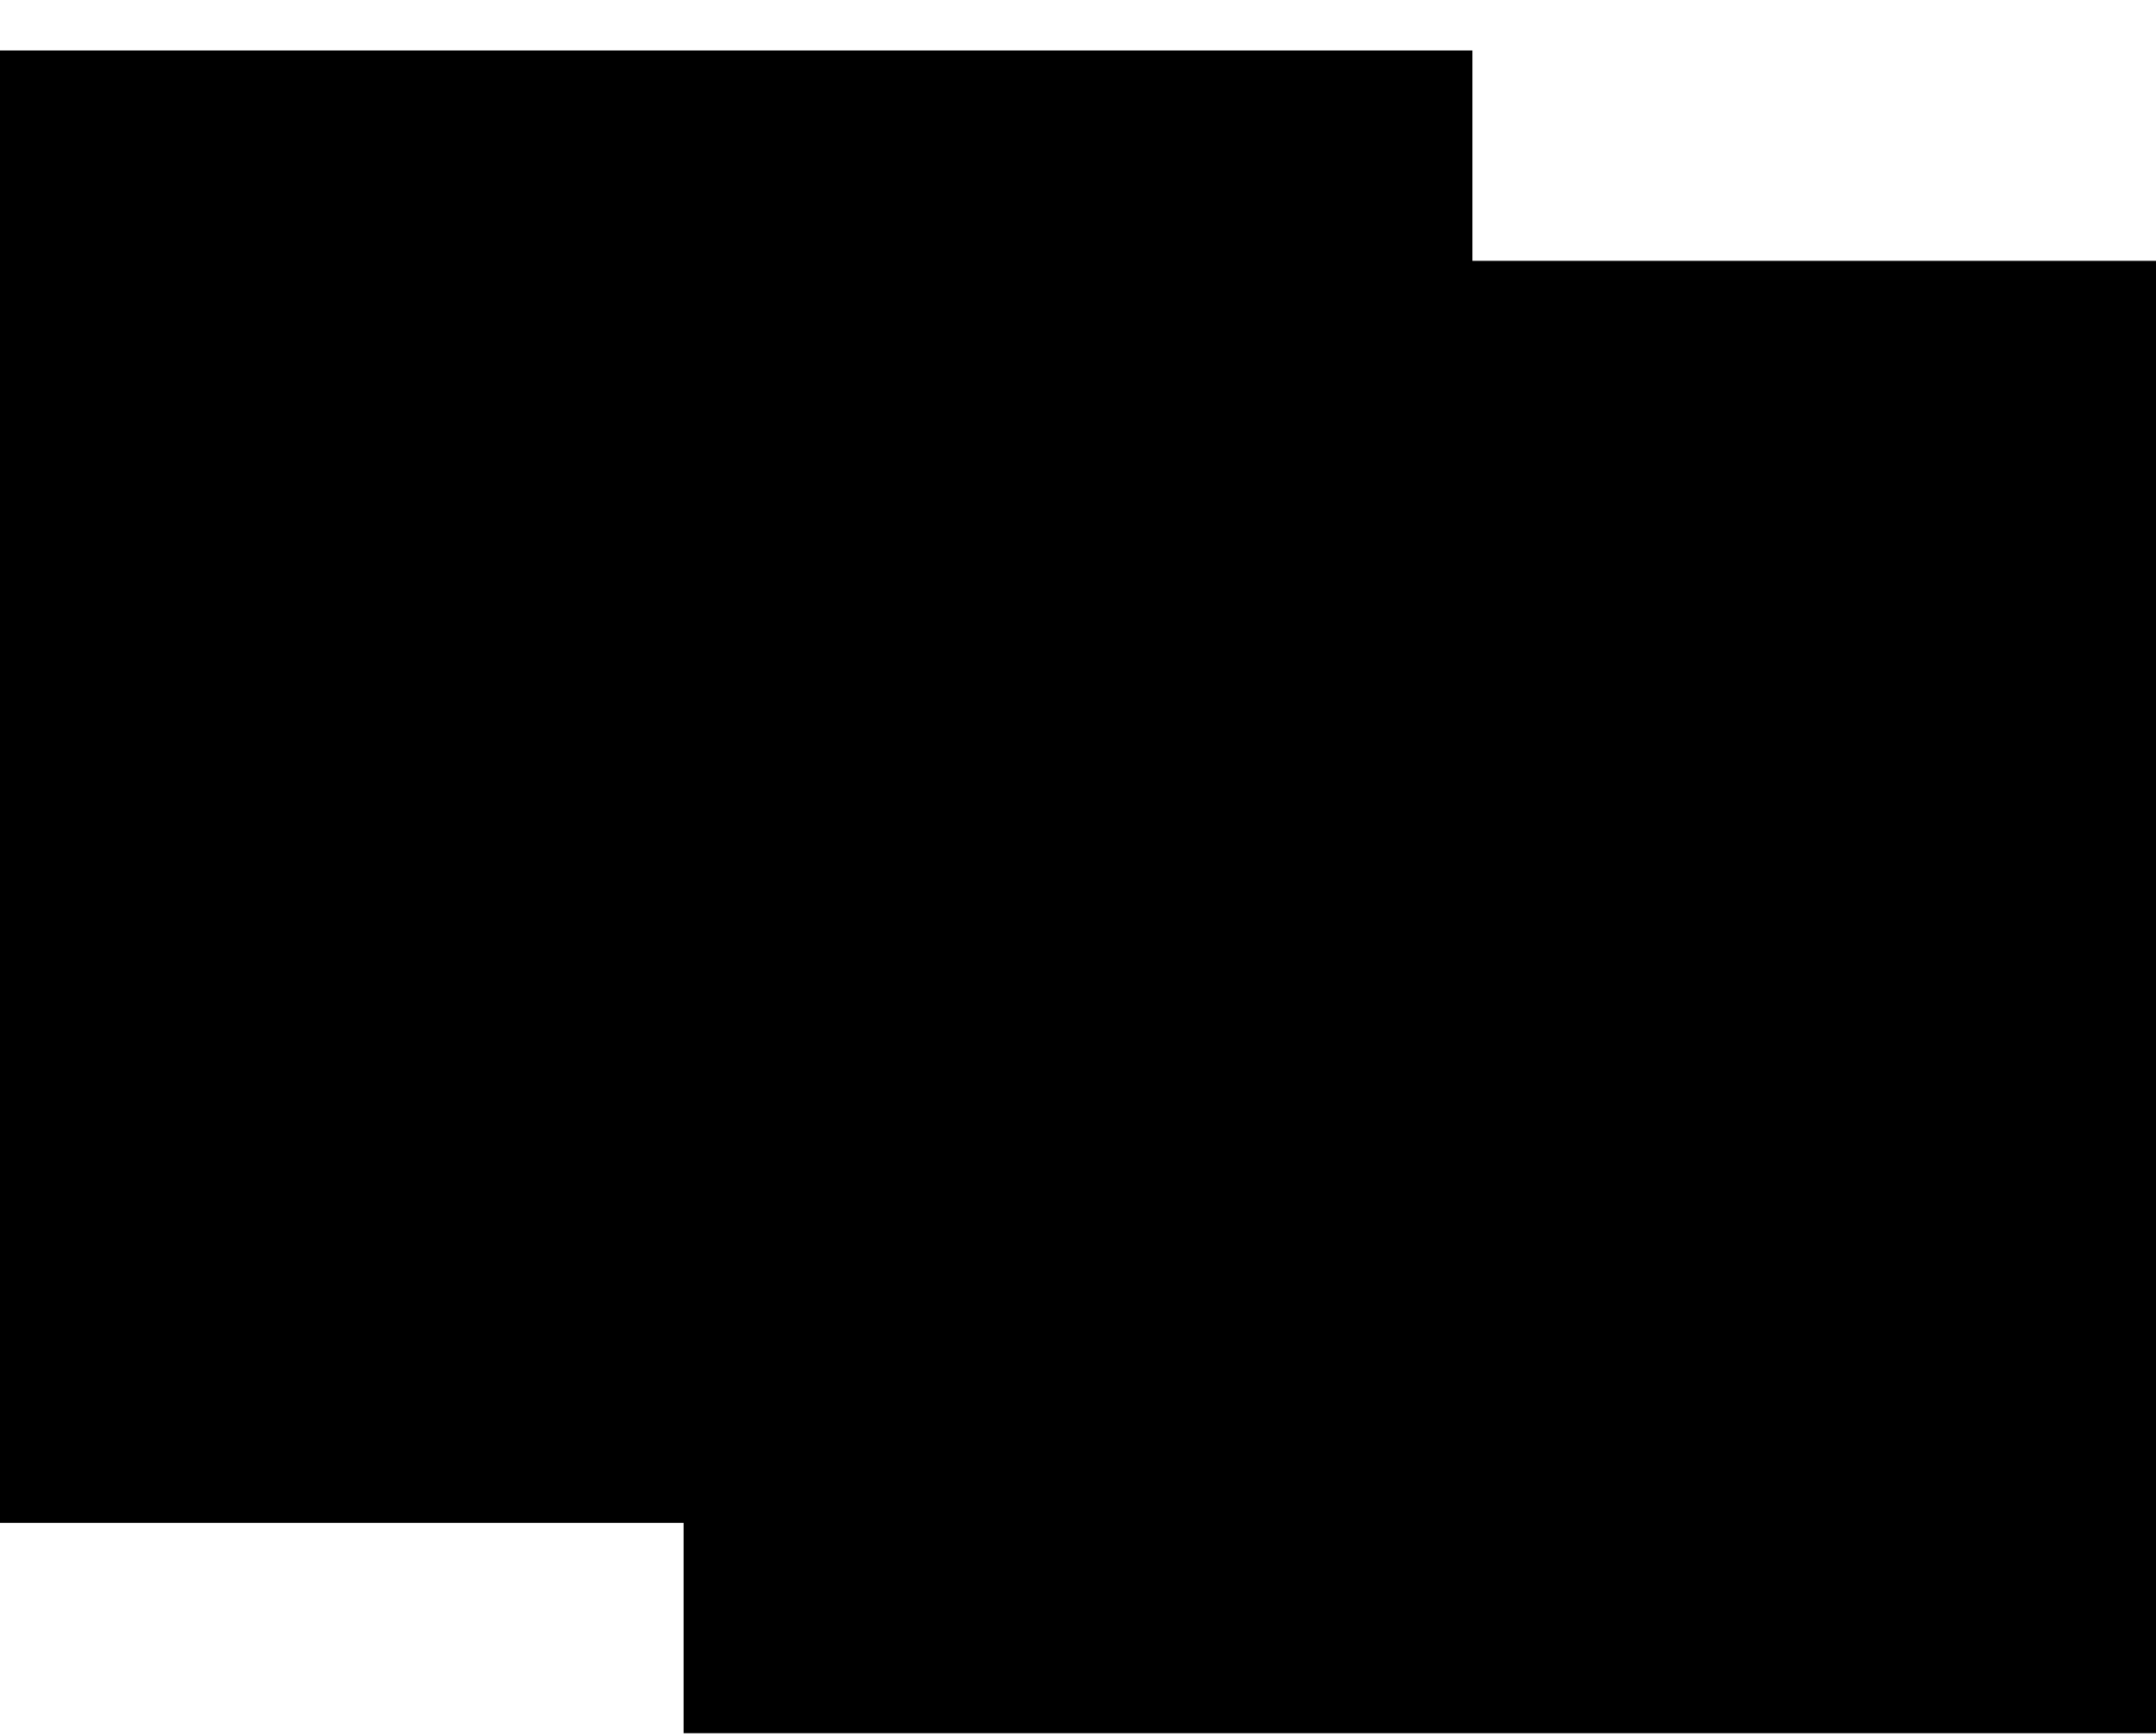
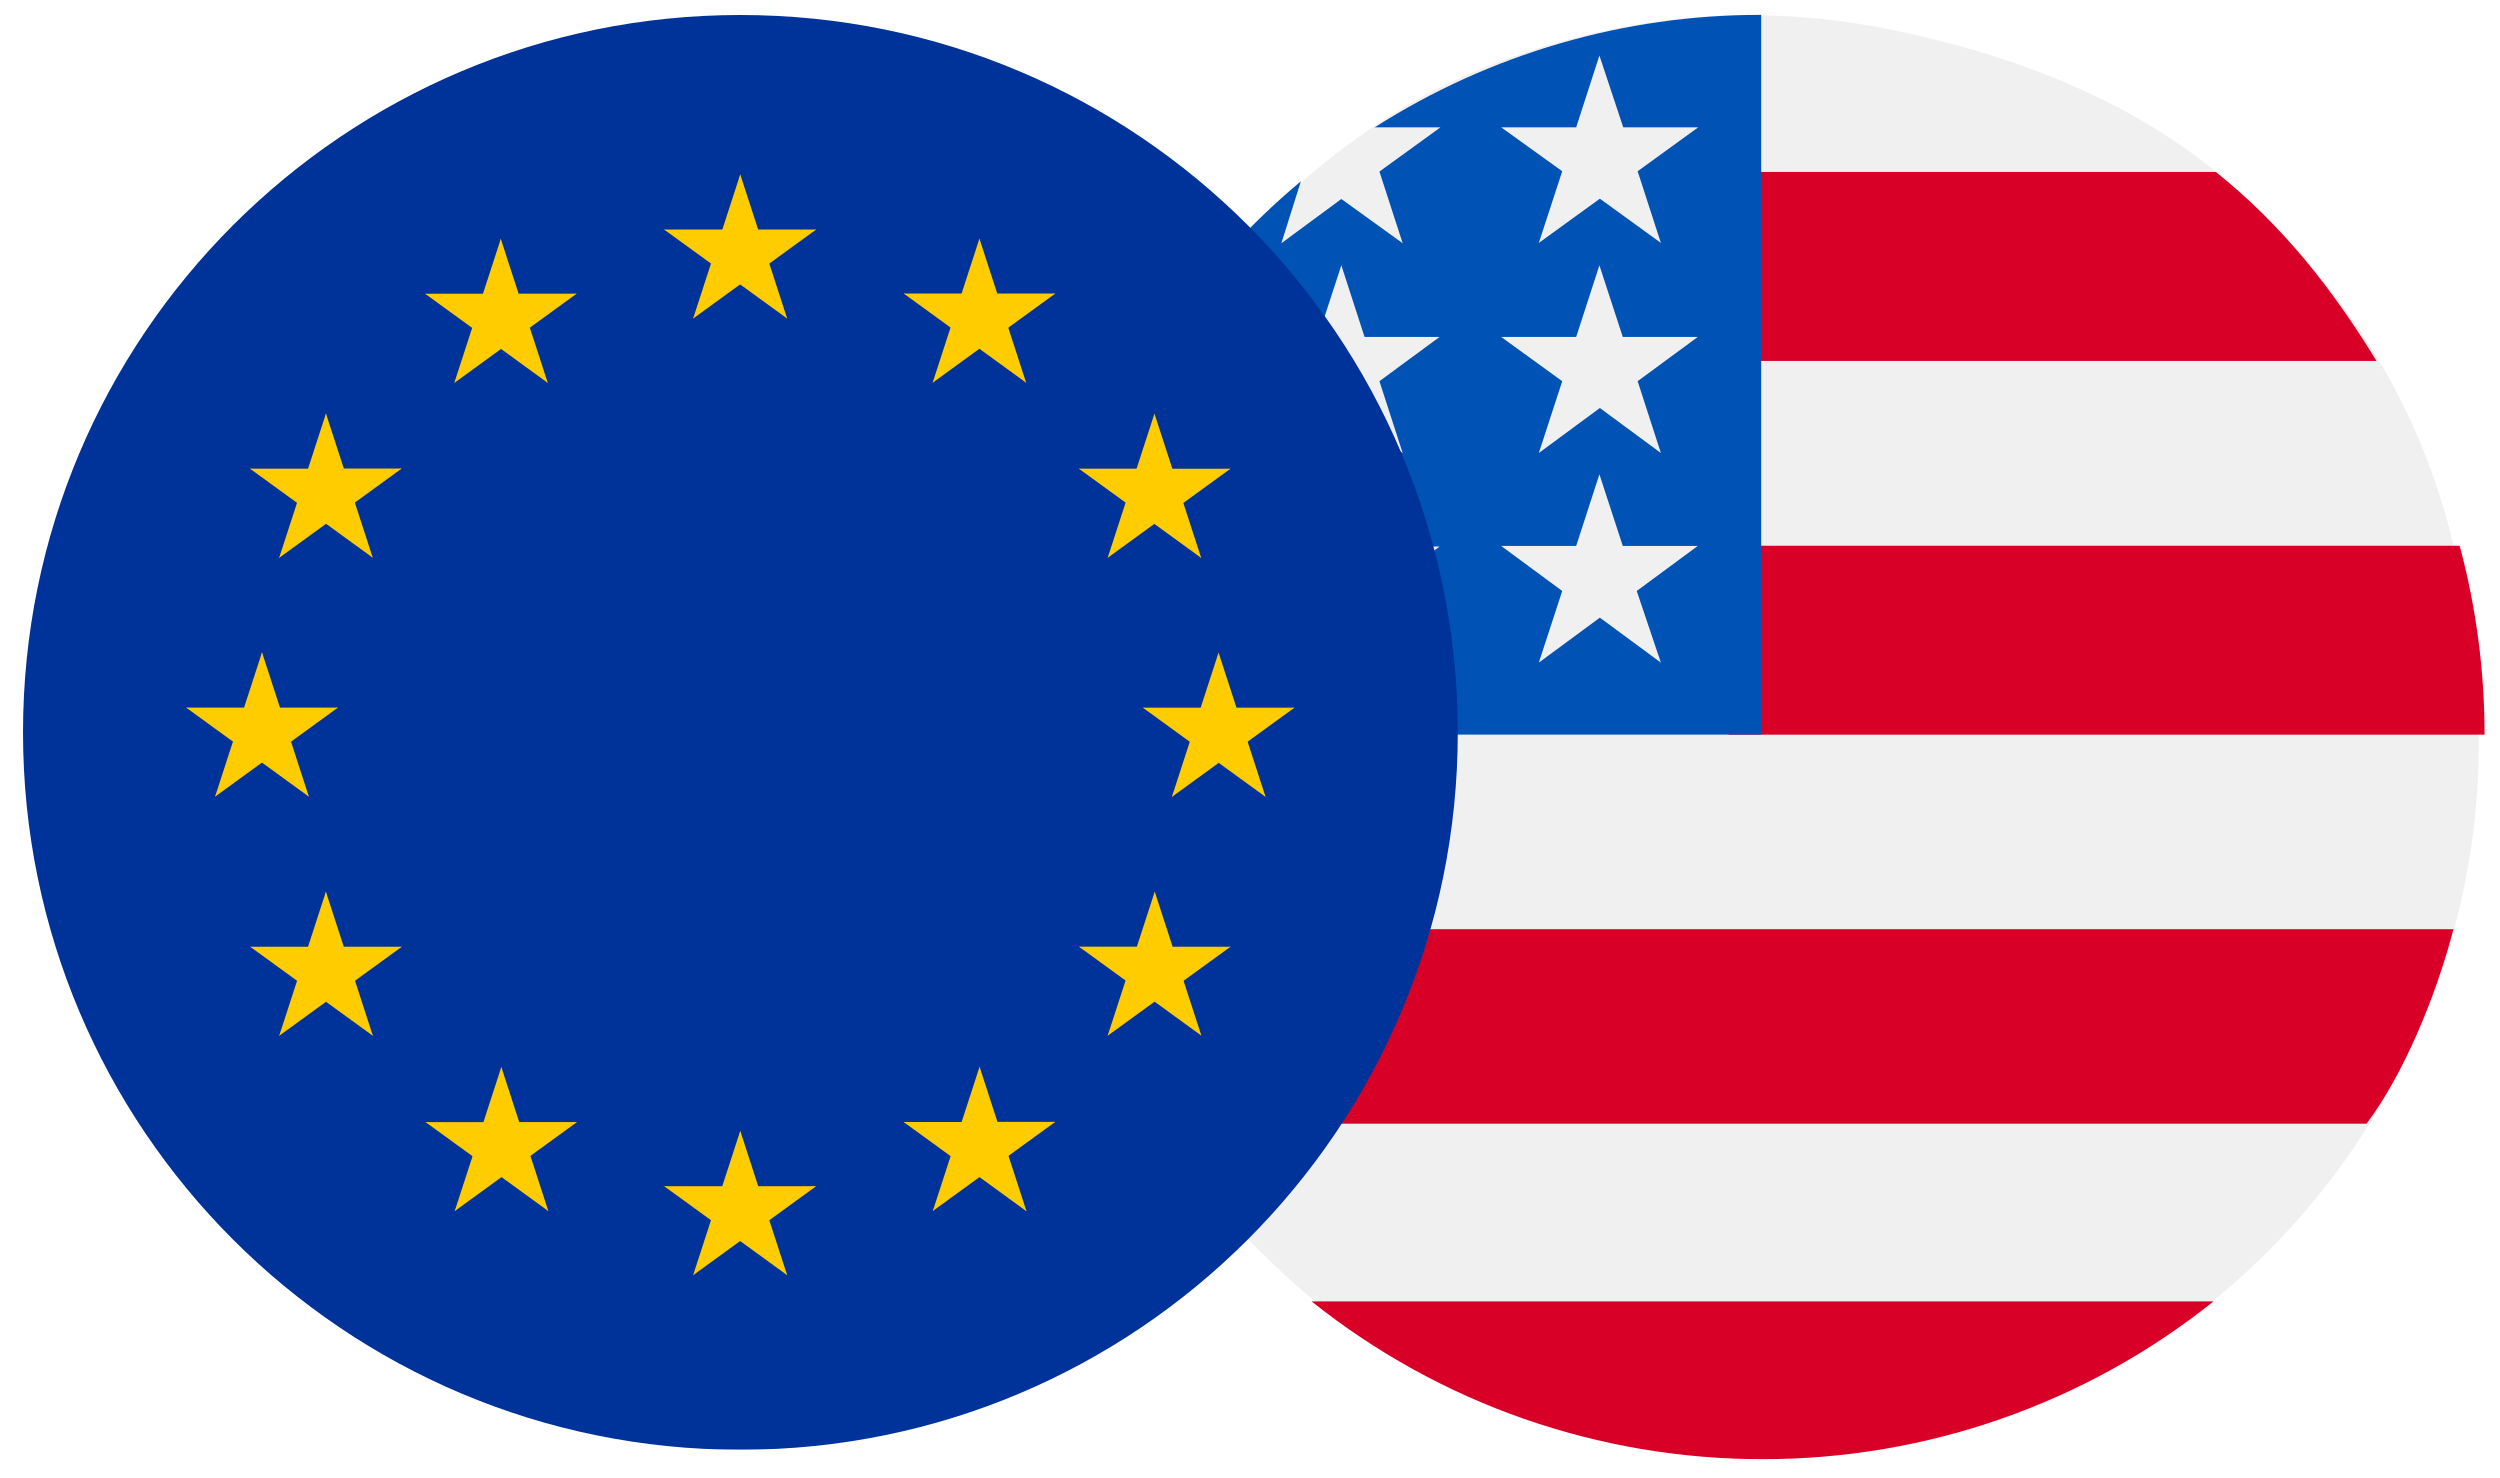
- <svg xmlns="http://www.w3.org/2000/svg" width="41" height="33" viewBox="0 0 41 33" fill="none">
-   <path d="M0 28.96H28V0.96H0V28.96Z" fill="black" />
-   <path d="M13 32.96H41V4.96H13V32.96Z" fill="black" />
+ <svg xmlns="http://www.w3.org/2000/svg" width="88" height="52" viewBox="0 0 88 52" fill="none">
+   <path d="M61.427 51.191C66.438 51.191 71.83 49.979 75.996 47.196C80.162 44.412 83.409 40.455 85.327 35.826C87.244 31.197 87.746 26.103 86.769 21.188C85.846 15.518 83.371 11.28 79.974 7.882C76.294 3.919 71.284 1.986 66.37 1.008C61.456 0.031 56.576 0.586 51.947 2.503C47.318 4.421 43.341 8.34 40.51 12.304C38.075 16.375 36.659 20.99 36.659 26.001C36.659 32.72 39.588 39.279 44.34 44.03C49.091 48.782 54.708 51.191 61.427 51.191Z" fill="#F0F0F0" />
+   <path d="M60.847 25.86H87.457C87.457 23.614 87.162 21.378 86.58 19.209H60.847V25.86Z" fill="#D80027" />
+   <path d="M61.013 12.704H83.652C82.102 10.162 80.323 7.911 77.997 6.053H60.997L61.013 12.704Z" fill="#D80027" />
+   <path d="M62.058 51.362C67.821 51.365 73.413 49.407 77.916 45.81H46.169C50.68 49.413 56.285 51.371 62.058 51.362Z" fill="#D80027" />
+   <path d="M40.677 39.554H83.303C84.587 37.842 85.734 35.117 86.361 32.707L37.598 32.707C38.227 35.119 39.395 37.5 40.677 39.554Z" fill="#D80027" />
+   <path d="M48.392 4.482H50.704L48.556 6.039L49.374 8.562L47.215 7.005L45.104 8.562L45.79 6.382C43.898 7.962 42.245 9.807 40.882 11.861H41.62L40.248 12.853C40.037 13.207 39.831 13.571 39.636 13.935L40.291 15.946L39.071 15.059C38.77 15.703 38.491 16.358 38.243 17.028L38.96 19.239H41.599L39.451 20.823L40.275 23.346L38.127 21.762L36.855 22.691C36.725 23.742 36.66 24.799 36.659 25.858H61.994V0.523C57.175 0.516 52.455 1.89 48.392 4.482ZM49.374 23.325L47.231 21.741L45.104 23.325L45.922 20.802L43.774 19.218H46.413L47.215 16.716L48.033 19.239H50.672L48.524 20.823L49.374 23.325ZM48.556 13.418L49.374 15.946L47.231 14.362L45.083 15.946L45.901 13.418L43.753 11.861H46.392L47.215 9.338L48.033 11.861H50.672L48.556 13.418ZM58.463 23.325L56.315 21.741L54.166 23.325L54.99 20.802L52.842 19.218H55.481L56.299 16.695L57.122 19.218H59.761L57.613 20.802L58.463 23.325ZM57.645 13.418L58.463 15.946L56.315 14.362L54.166 15.946L54.99 13.418L52.842 11.861H55.481L56.299 9.338L57.122 11.861H59.761L57.645 13.418ZM57.645 6.028L58.463 8.551L56.315 6.994L54.166 8.551L54.99 6.028L52.842 4.482H55.481L56.299 1.954L57.138 4.482H59.777L57.645 6.028Z" fill="#0052B4" />
+   <mask id="mask0_5201_198517" style="mask-type:alpha" maskUnits="userSpaceOnUse" x="0" y="0" width="52" height="52">
+     <circle cx="26.062" cy="25.78" r="25.252" fill="#D9D9D9" />
+   </mask>
+   <g mask="url(#mask0_5201_198517)">
+     <path d="M63.939 0.527H-11.818V51.032H63.939V0.527Z" fill="#003399" />
+     <path d="M26.057 6.139L25.19 8.807L26.524 9.241L26.057 6.139Z" fill="#FFCC00" />
+     <path d="M26.057 6.139L26.924 8.807L25.59 9.241L26.057 6.139Z" fill="#FFCC00" />
+     <path d="M28.728 8.08H25.922V9.483L28.728 8.08Z" fill="#FFCC00" />
+     <path d="M28.728 8.08L26.458 9.729L25.634 8.594L28.728 8.08Z" fill="#FFCC00" />
+     <path d="M27.708 11.213L26.841 8.544L25.506 8.978L27.708 11.213Z" fill="#FFCC00" />
+     <path d="M27.708 11.213L25.438 9.564L26.262 8.429L27.708 11.213Z" fill="#FFCC00" />
+     <path d="M23.378 8.08H26.184V9.483L23.378 8.08Z" fill="#FFCC00" />
+     <path d="M23.378 8.08L25.648 9.729L26.473 8.594L23.378 8.08Z" fill="#FFCC00" />
+     <path d="M24.398 11.213L25.265 8.544L26.599 8.978L24.398 11.213Z" fill="#FFCC00" />
+     <path d="M24.398 11.213L26.668 9.564L25.843 8.429L24.398 11.213Z" fill="#FFCC00" />
+     <path d="M26.057 39.807L25.19 42.475L26.524 42.909L26.057 39.807Z" fill="#FFCC00" />
+     <path d="M26.057 39.807L26.924 42.475L25.59 42.909L26.057 39.807Z" fill="#FFCC00" />
+     <path d="M28.728 41.754H25.922V43.157L28.728 41.754Z" fill="#FFCC00" />
+     <path d="M28.728 41.754L26.458 43.403L25.634 42.268L28.728 41.754Z" fill="#FFCC00" />
+     <path d="M27.708 44.887L26.841 42.218L25.506 42.652L27.708 44.887Z" fill="#FFCC00" />
+     <path d="M27.708 44.887L25.438 43.237L26.262 42.102L27.708 44.887Z" fill="#FFCC00" />
+     <path d="M23.378 41.754H26.184V43.157L23.378 41.754Z" fill="#FFCC00" />
+     <path d="M23.378 41.754L25.648 43.403L26.473 42.268L23.378 41.754Z" fill="#FFCC00" />
+     <path d="M24.398 44.887L25.265 42.218L26.599 42.652L24.398 44.887Z" fill="#FFCC00" />
+     <path d="M24.398 44.887L26.668 43.237L25.843 42.102L24.398 44.887Z" fill="#FFCC00" />
+     <path d="M9.223 22.963L8.356 25.631L9.69 26.065L9.223 22.963Z" fill="#FFCC00" />
+     <path d="M9.223 22.963L10.09 25.631L8.756 26.065L9.223 22.963Z" fill="#FFCC00" />
+     <path d="M11.894 24.908H9.088V26.311L11.894 24.908Z" fill="#FFCC00" />
+     <path d="M11.894 24.908L9.624 26.557L8.799 25.422L11.894 24.908Z" fill="#FFCC00" />
+     <path d="M10.873 28.043L10.006 25.375L8.672 25.808L10.873 28.043Z" fill="#FFCC00" />
+     <path d="M10.873 28.043L8.603 26.394L9.428 25.259L10.873 28.043Z" fill="#FFCC00" />
+     <path d="M6.553 24.908H9.359V26.311L6.553 24.908Z" fill="#FFCC00" />
+     <path d="M6.553 24.908L8.823 26.557L9.648 25.422L6.553 24.908Z" fill="#FFCC00" />
+     <path d="M7.57 28.043L8.437 25.375L9.771 25.808L7.57 28.043Z" fill="#FFCC00" />
+     <path d="M7.57 28.043L9.84 26.394L9.015 25.259L7.57 28.043Z" fill="#FFCC00" />
+     <path d="M15.991 13.479L18.261 11.829L17.436 10.694L15.991 13.479Z" fill="#FFCC00" />
+     <path d="M15.991 13.479L16.858 10.81L18.192 11.243L15.991 13.479Z" fill="#FFCC00" />
+     <path d="M14.965 10.34L17.235 11.989L18.059 10.854L14.965 10.34Z" fill="#FFCC00" />
+     <path d="M14.965 10.34H17.77V11.743L14.965 10.34Z" fill="#FFCC00" />
+     <path d="M17.628 8.408L16.761 11.077L18.095 11.51L17.628 8.408Z" fill="#FFCC00" />
+     <path d="M17.628 8.408L18.495 11.077L17.161 11.51L17.628 8.408Z" fill="#FFCC00" />
+     <path d="M19.282 13.479L17.012 11.829L17.837 10.694L19.282 13.479Z" fill="#FFCC00" />
+     <path d="M19.282 13.479L18.415 10.81L17.081 11.243L19.282 13.479Z" fill="#FFCC00" />
+     <path d="M20.299 10.336L18.029 11.985L17.204 10.85L20.299 10.336Z" fill="#FFCC00" />
+     <path d="M20.299 10.336H17.493V11.739L20.299 10.336Z" fill="#FFCC00" />
+     <path d="M13.121 19.631L12.254 16.962L10.92 17.396L13.121 19.631Z" fill="#FFCC00" />
+     <path d="M13.121 19.631L10.851 17.982L11.676 16.847L13.121 19.631Z" fill="#FFCC00" />
+     <path d="M9.825 19.637L12.095 17.988L11.271 16.852L9.825 19.637Z" fill="#FFCC00" />
+     <path d="M9.825 19.637L10.693 16.968L12.027 17.402L9.825 19.637Z" fill="#FFCC00" />
+     <path d="M8.798 16.496L11.068 18.145L11.892 17.01L8.798 16.496Z" fill="#FFCC00" />
+     <path d="M8.798 16.496H11.603V17.899L8.798 16.496Z" fill="#FFCC00" />
+     <path d="M14.14 16.492L11.87 18.141L11.045 17.006L14.14 16.492Z" fill="#FFCC00" />
+     <path d="M14.14 16.492H11.334V17.895L14.14 16.492Z" fill="#FFCC00" />
+     <path d="M11.474 14.557L12.341 17.225L11.007 17.659L11.474 14.557Z" fill="#FFCC00" />
+     <path d="M11.474 14.557L10.607 17.225L11.942 17.659L11.474 14.557Z" fill="#FFCC00" />
+     <path d="M14.145 33.324H11.339V34.727L14.145 33.324Z" fill="#FFCC00" />
+     <path d="M14.145 33.324L11.875 34.973L11.05 33.839L14.145 33.324Z" fill="#FFCC00" />
+     <path d="M13.126 36.461L12.259 33.792L10.925 34.226L13.126 36.461Z" fill="#FFCC00" />
+     <path d="M13.126 36.461L10.856 34.812L11.681 33.677L13.126 36.461Z" fill="#FFCC00" />
+     <path d="M9.828 36.459L12.098 34.81L11.274 33.675L9.828 36.459Z" fill="#FFCC00" />
+     <path d="M9.828 36.459L10.695 33.791L12.029 34.224L9.828 36.459Z" fill="#FFCC00" />
+     <path d="M11.472 31.389L12.339 34.057L11.005 34.491L11.472 31.389Z" fill="#FFCC00" />
+     <path d="M11.472 31.389L10.605 34.057L11.939 34.491L11.472 31.389Z" fill="#FFCC00" />
+     <path d="M8.808 33.326H11.614V34.729L8.808 33.326Z" fill="#FFCC00" />
+     <path d="M8.808 33.326L11.078 34.975L11.903 33.84L8.808 33.326Z" fill="#FFCC00" />
+     <path d="M20.311 39.496H17.506V40.899L20.311 39.496Z" fill="#FFCC00" />
+     <path d="M20.311 39.496L18.041 41.145L17.217 40.01L20.311 39.496Z" fill="#FFCC00" />
+     <path d="M19.302 42.631L18.435 39.962L17.101 40.396L19.302 42.631Z" fill="#FFCC00" />
+     <path d="M19.302 42.631L17.032 40.982L17.857 39.847L19.302 42.631Z" fill="#FFCC00" />
+     <path d="M16.006 42.631L18.276 40.982L17.451 39.847L16.006 42.631Z" fill="#FFCC00" />
+     <path d="M16.006 42.631L16.873 39.962L18.207 40.396L16.006 42.631Z" fill="#FFCC00" />
+     <path d="M17.647 37.559L18.514 40.227L17.18 40.661L17.647 37.559Z" fill="#FFCC00" />
+     <path d="M17.647 37.559L16.78 40.227L18.114 40.661L17.647 37.559Z" fill="#FFCC00" />
+     <path d="M14.98 39.498H17.786V40.901L14.98 39.498Z" fill="#FFCC00" />
+     <path d="M14.98 39.498L17.25 41.147L18.074 40.012L14.98 39.498Z" fill="#FFCC00" />
+     <path d="M42.894 22.971L43.761 25.639L42.427 26.073L42.894 22.971Z" fill="#FFCC00" />
+     <path d="M42.894 22.971L42.027 25.639L43.361 26.073L42.894 22.971Z" fill="#FFCC00" />
+     <path d="M40.228 24.91H43.034V26.313L40.228 24.91Z" fill="#FFCC00" />
+     <path d="M40.228 24.91L42.498 26.559L43.322 25.424L40.228 24.91Z" fill="#FFCC00" />
+     <path d="M41.25 28.051L42.117 25.382L43.451 25.816L41.25 28.051Z" fill="#FFCC00" />
+     <path d="M41.25 28.051L43.52 26.402L42.695 25.267L41.25 28.051Z" fill="#FFCC00" />
+     <path d="M45.565 24.91H42.759V26.313L45.565 24.91Z" fill="#FFCC00" />
+     <path d="M45.565 24.91L43.294 26.559L42.47 25.424L45.565 24.91Z" fill="#FFCC00" />
+     <path d="M44.548 28.051L43.681 25.382L42.347 25.816L44.548 28.051Z" fill="#FFCC00" />
+     <path d="M44.548 28.051L42.278 26.402L43.103 25.267L44.548 28.051Z" fill="#FFCC00" />
+     <path d="M36.121 13.473L33.851 11.823L34.675 10.688L36.121 13.473Z" fill="#FFCC00" />
+     <path d="M36.121 13.473L35.254 10.804L33.92 11.238L36.121 13.473Z" fill="#FFCC00" />
+     <path d="M37.147 10.332L34.877 11.981L34.053 10.846L37.147 10.332Z" fill="#FFCC00" />
+     <path d="M37.147 10.332H34.341V11.735L37.147 10.332Z" fill="#FFCC00" />
+     <path d="M34.476 8.4L35.343 11.069L34.009 11.502L34.476 8.4Z" fill="#FFCC00" />
+     <path d="M34.476 8.4L33.609 11.069L34.944 11.502L34.476 8.4Z" fill="#FFCC00" />
+     <path d="M32.828 13.473L35.098 11.823L34.273 10.688L32.828 13.473Z" fill="#FFCC00" />
+     <path d="M32.828 13.473L33.695 10.804L35.029 11.238L32.828 13.473Z" fill="#FFCC00" />
+     <path d="M31.811 10.332L34.081 11.981L34.906 10.846L31.811 10.332Z" fill="#FFCC00" />
+     <path d="M31.811 10.332H34.617V11.735L31.811 10.332Z" fill="#FFCC00" />
+     <path d="M38.99 19.635L39.857 16.966L41.191 17.4L38.99 19.635Z" fill="#FFCC00" />
+     <path d="M38.99 19.635L41.26 17.985L40.435 16.851L38.99 19.635Z" fill="#FFCC00" />
+     <path d="M42.282 19.639L40.012 17.989L40.836 16.855L42.282 19.639Z" fill="#FFCC00" />
+     <path d="M42.282 19.639L41.415 16.97L40.08 17.404L42.282 19.639Z" fill="#FFCC00" />
+     <path d="M43.311 16.5L41.041 18.149L40.217 17.014L43.311 16.5Z" fill="#FFCC00" />
+     <path d="M43.311 16.5H40.505V17.903L43.311 16.5Z" fill="#FFCC00" />
+     <path d="M37.977 16.498L40.247 18.147L41.072 17.012L37.977 16.498Z" fill="#FFCC00" />
+     <path d="M37.977 16.498H40.783V17.901L37.977 16.498Z" fill="#FFCC00" />
+     <path d="M40.637 14.56L39.77 17.229L41.104 17.663L40.637 14.56Z" fill="#FFCC00" />
+     <path d="M40.637 14.56L41.504 17.229L40.17 17.663L40.637 14.56Z" fill="#FFCC00" />
+     <path d="M37.978 33.322H40.784V34.725L37.978 33.322Z" fill="#FFCC00" />
+     <path d="M37.978 33.322L40.248 34.971L41.073 33.837L37.978 33.322Z" fill="#FFCC00" />
+     <path d="M38.989 36.459L39.856 33.791L41.19 34.224L38.989 36.459Z" fill="#FFCC00" />
+     <path d="M38.989 36.459L41.259 34.81L40.434 33.675L38.989 36.459Z" fill="#FFCC00" />
+     <path d="M42.289 36.455L40.019 34.806L40.843 33.671L42.289 36.455Z" fill="#FFCC00" />
+     <path d="M42.289 36.455L41.422 33.787L40.087 34.22L42.289 36.455Z" fill="#FFCC00" />
+     <path d="M40.647 31.387L39.78 34.055L41.114 34.489L40.647 31.387Z" fill="#FFCC00" />
+     <path d="M40.647 31.387L41.514 34.055L40.18 34.489L40.647 31.387Z" fill="#FFCC00" />
+     <path d="M43.311 33.326H40.505V34.729L43.311 33.326Z" fill="#FFCC00" />
+     <path d="M43.311 33.326L41.041 34.975L40.216 33.84L43.311 33.326Z" fill="#FFCC00" />
+     <path d="M31.807 39.494H34.612V40.897L31.807 39.494Z" fill="#FFCC00" />
+     <path d="M31.807 39.494L34.077 41.143L34.901 40.008L31.807 39.494Z" fill="#FFCC00" />
+     <path d="M32.835 42.627L33.702 39.959L35.036 40.392L32.835 42.627Z" fill="#FFCC00" />
+     <path d="M32.835 42.627L35.105 40.978L34.28 39.843L32.835 42.627Z" fill="#FFCC00" />
+     <path d="M36.133 42.637L33.863 40.987L34.688 39.852L36.133 42.637Z" fill="#FFCC00" />
+     <path d="M36.133 42.637L35.266 39.968L33.931 40.402L36.133 42.637Z" fill="#FFCC00" />
+     <path d="M34.481 37.551L33.614 40.219L34.948 40.653L34.481 37.551Z" fill="#FFCC00" />
+     <path d="M34.481 37.551L35.348 40.219L34.014 40.653L34.481 37.551Z" fill="#FFCC00" />
+     <path d="M37.145 39.49H34.339V40.893L37.145 39.49Z" fill="#FFCC00" />
+     <path d="M37.145 39.49L34.875 41.139L34.05 40.005L37.145 39.49Z" fill="#FFCC00" />
+   </g>
</svg>
